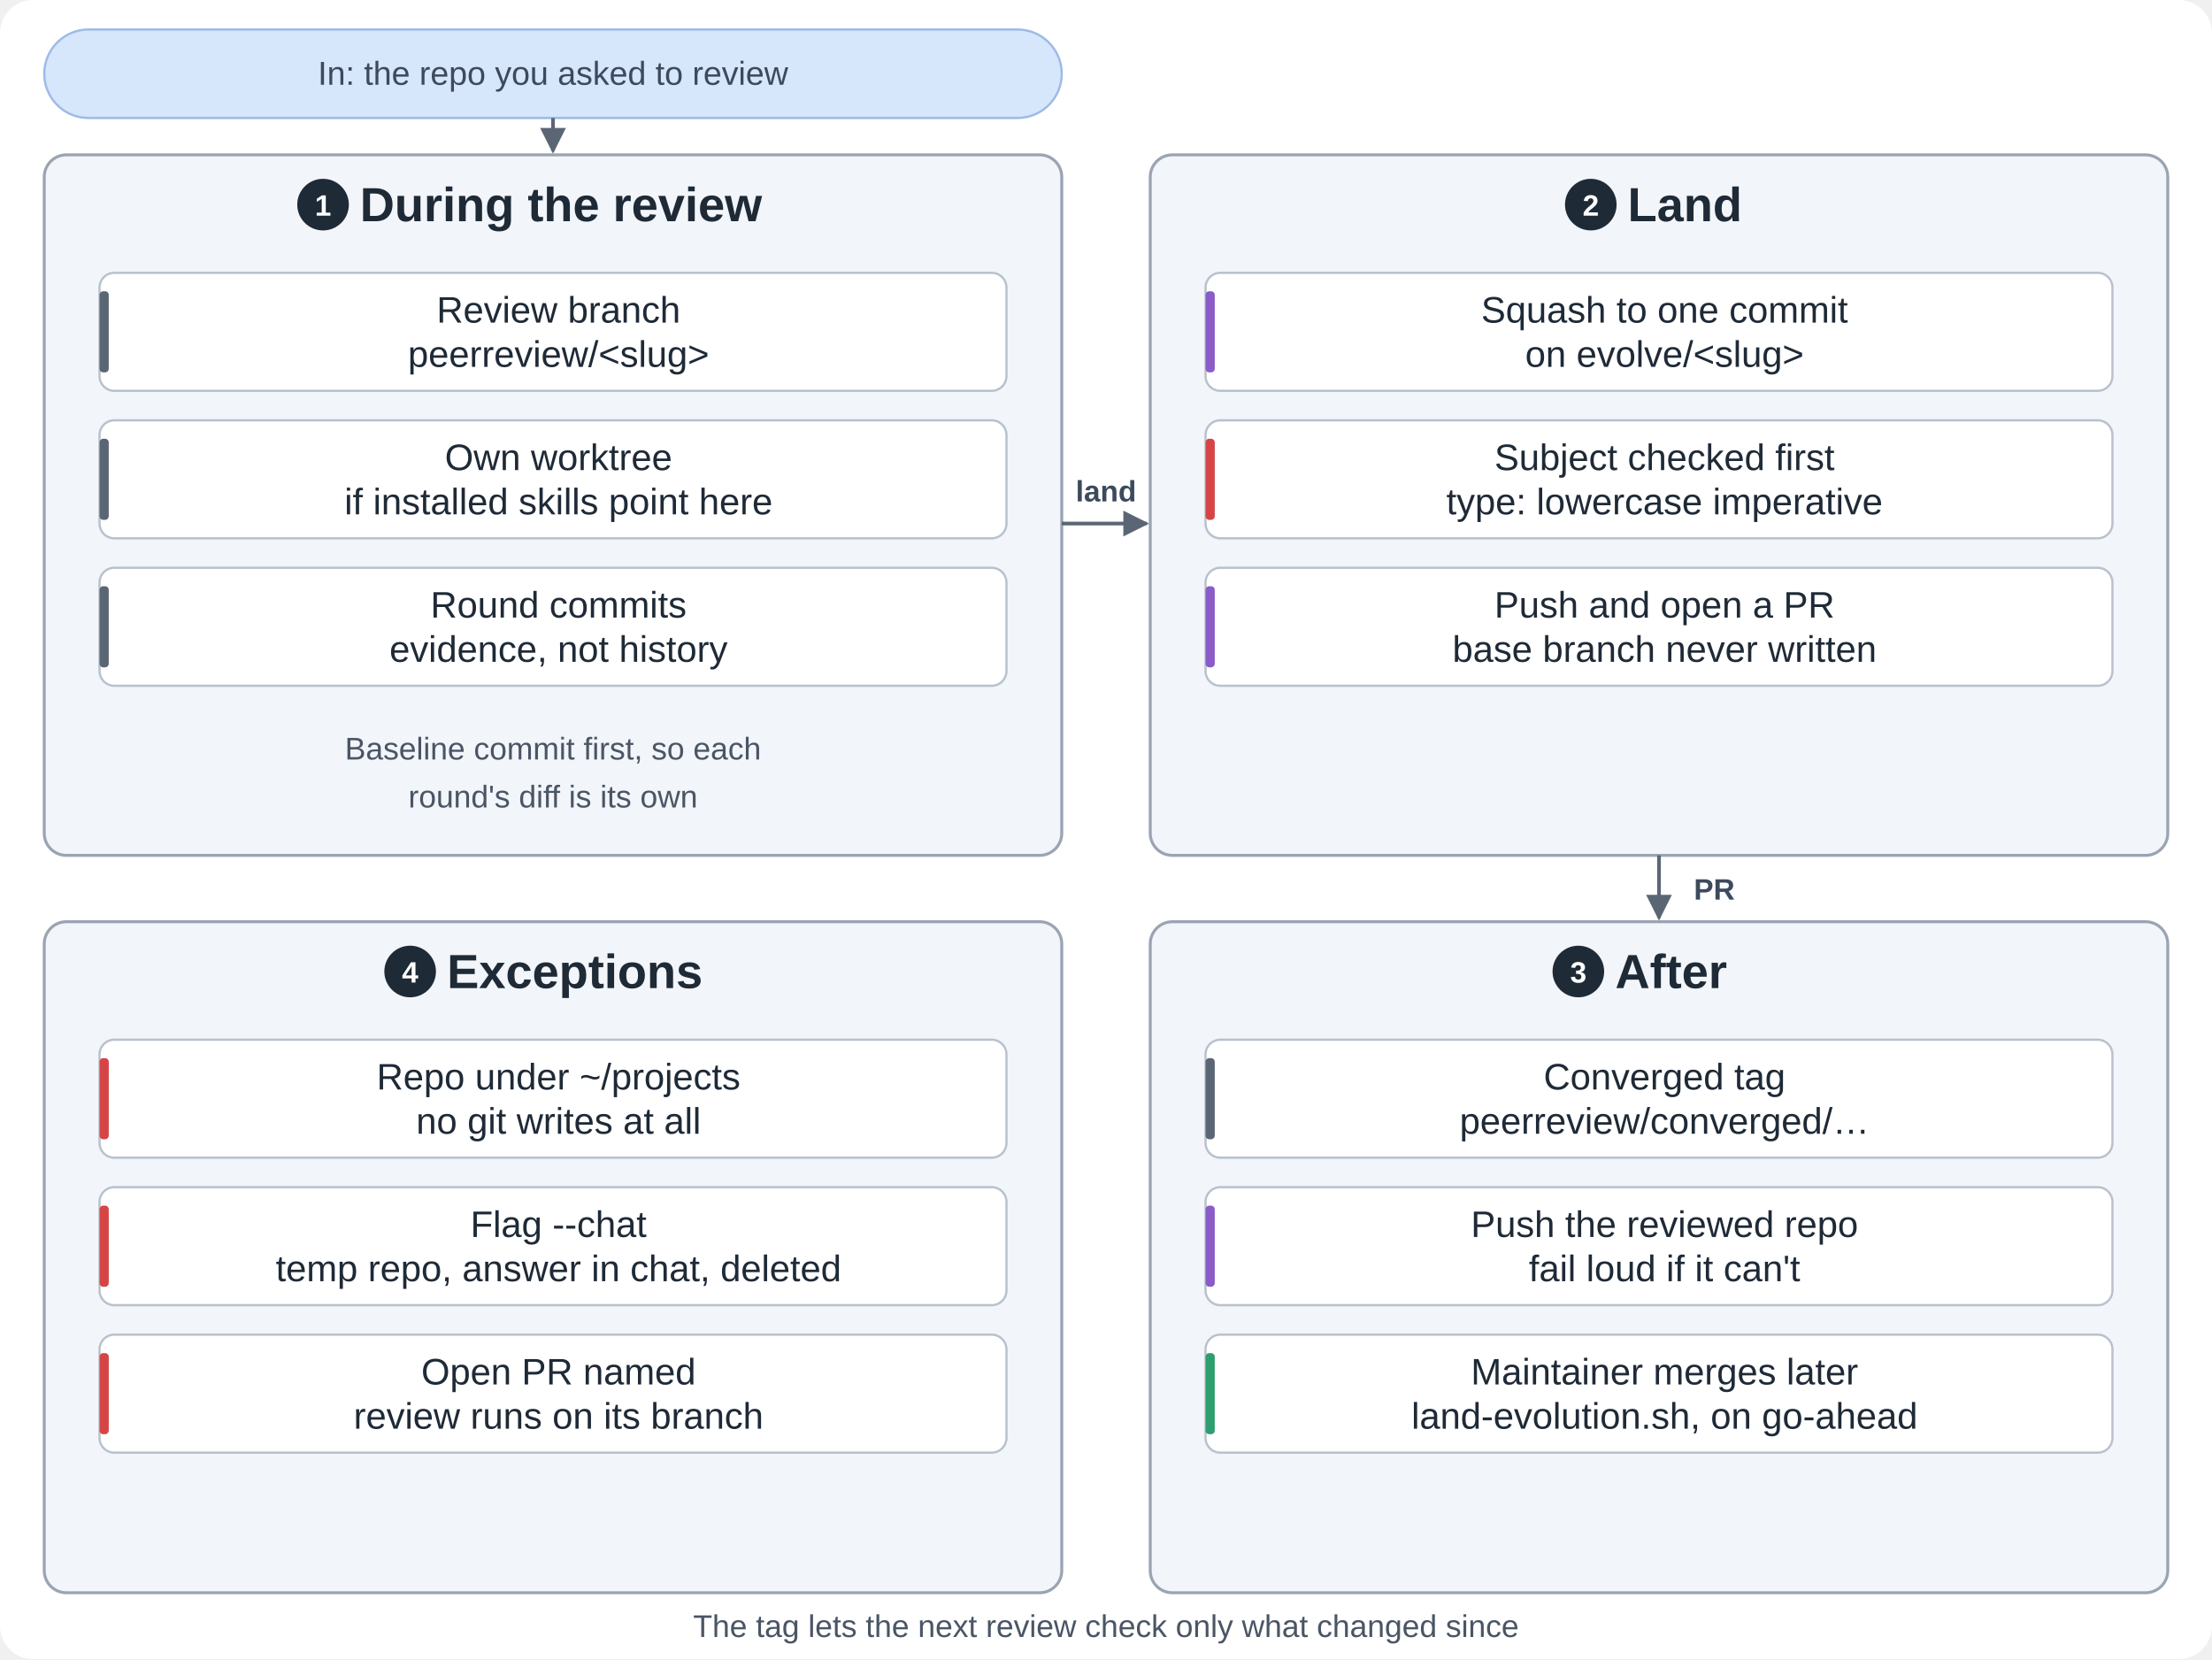
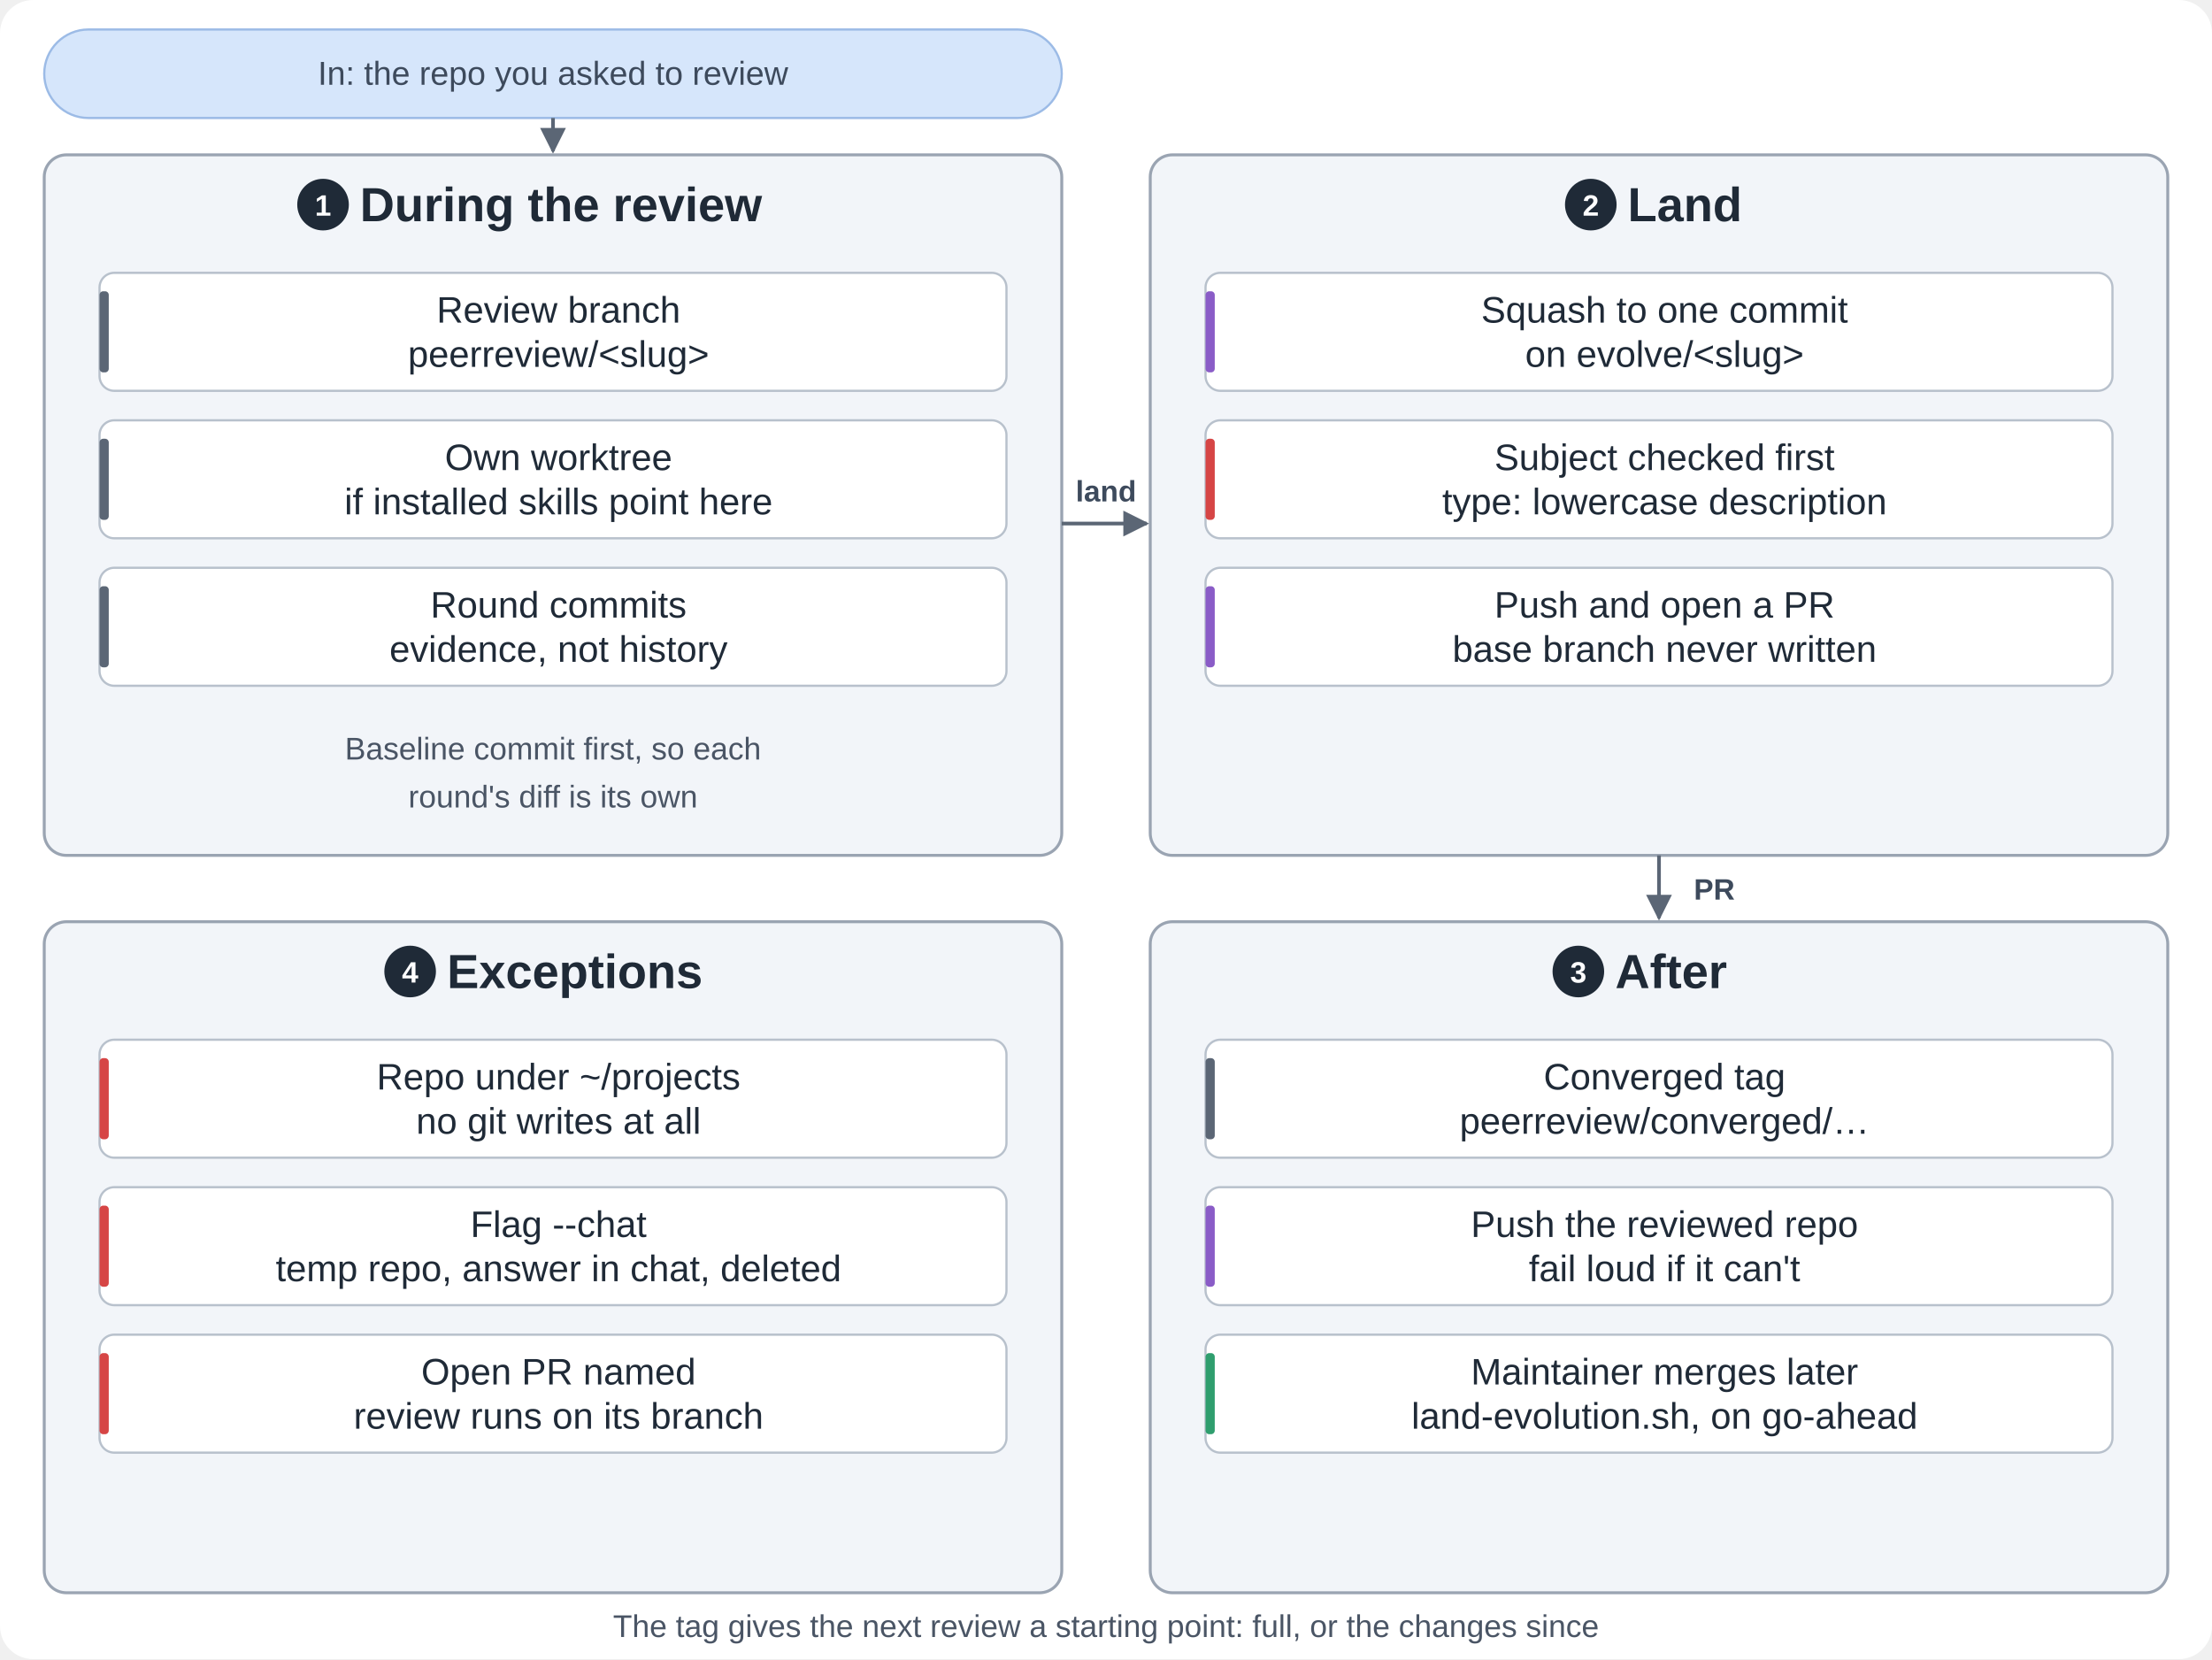
<svg xmlns="http://www.w3.org/2000/svg" viewBox="0 0 1200 900" width="1200" height="900" role="img" aria-labelledby="t d">
  <defs>
    <marker id="arr" viewBox="0 0 10 10" refX="9" refY="5" markerWidth="7" markerHeight="7" orient="auto">
      <path d="M0 0L10 5L0 10z" fill="#5b6675" />
    </marker>
    <marker id="ca" viewBox="0 0 10 10" refX="5" refY="5" markerWidth="6" markerHeight="6" orient="auto">
      <path d="M0 0L10 5L0 10z" fill="#5b6675" />
    </marker>
  </defs>
  <style>
text{font-family:-apple-system,"Helvetica Neue",Arial,"PingFang SC",sans-serif;fill:#1f2a37}
.gt{font-size:26px;font-weight:700}
.st{font-size:20px;font-weight:700}
.ag{font-size:20px}
.q{font-size:18px;fill:#3d4a5c}
.lb{font-size:17px;fill:#4a5565}
.al{font-size:16px;font-weight:600;fill:#3d4a5c;paint-order:stroke;stroke:#ffffff;stroke-width:6px;stroke-linejoin:round}
.grp{fill:#f2f5f9;stroke:#9aa4b2;stroke-width:1.6}
.sub{fill:#e8edf3;stroke:#b8c1cc;stroke-width:1.2}
.agent{fill:#ffffff;stroke:#b8c1cc;stroke-width:1.2}
.human{fill:#d6e6fb;stroke:#9cbbe6;stroke-width:1.2}
.front{fill:#dcf0e0;stroke:#9ccfa8;stroke-width:1.2}
.flow{stroke:#5b6675;stroke-width:2;fill:none;marker-end:url(#arr)}
.back{stroke-dasharray:7 5}
.cyc{stroke:#5b6675;stroke-width:2;fill:none;marker-end:url(#ca)}
.num{fill:#1f2a37}
.numt{font-size:16px;font-weight:700;fill:#ffffff}
</style>
  <rect width="1200" height="900" rx="18" fill="#ffffff" />
  <rect x="24" y="16" width="552" height="48" rx="24.0" class="human" />
  <text x="300.0" y="46.0" class="q" text-anchor="middle">In: the repo you asked to review</text>
  <path d="M300.0 64V82" class="flow" />
  <rect x="24" y="84" width="552" height="380" rx="12" class="grp" />
  <circle cx="175.25" cy="111" r="14" class="num" />
  <text x="175.25" y="117" class="numt" text-anchor="middle">1</text>
  <text x="195.25" y="120" class="gt" text-anchor="start">During the review</text>
  <rect x="54" y="148" width="492" height="64" rx="8" class="agent" />
  <rect x="54" y="158" width="5" height="44" rx="2" fill="#5b6675" />
  <text x="303.0" y="175.0" class="ag" text-anchor="middle">Review branch</text>
  <text x="303.0" y="199.0" class="ag" text-anchor="middle">peerreview/&lt;slug&gt;</text>
  <rect x="54" y="228" width="492" height="64" rx="8" class="agent" />
  <rect x="54" y="238" width="5" height="44" rx="2" fill="#5b6675" />
  <text x="303.0" y="255.0" class="ag" text-anchor="middle">Own worktree</text>
  <text x="303.0" y="279.0" class="ag" text-anchor="middle">if installed skills point here</text>
  <rect x="54" y="308" width="492" height="64" rx="8" class="agent" />
  <rect x="54" y="318" width="5" height="44" rx="2" fill="#5b6675" />
  <text x="303.0" y="335.0" class="ag" text-anchor="middle">Round commits</text>
  <text x="303.0" y="359.0" class="ag" text-anchor="middle">evidence, not history</text>
  <text x="300.0" y="412" class="lb" text-anchor="middle">Baseline commit first, so each</text>
  <text x="300.0" y="438" class="lb" text-anchor="middle">round's diff is its own</text>
  <rect x="624" y="84" width="552" height="380" rx="12" class="grp" />
  <circle cx="863.0" cy="111" r="14" class="num" />
  <text x="863.0" y="117" class="numt" text-anchor="middle">2</text>
  <text x="883.0" y="120" class="gt" text-anchor="start">Land</text>
  <rect x="654" y="148" width="492" height="64" rx="8" class="agent" />
  <rect x="654" y="158" width="5" height="44" rx="2" fill="#8a5cc7" />
  <text x="903.0" y="175.0" class="ag" text-anchor="middle">Squash to one commit</text>
  <text x="903.0" y="199.0" class="ag" text-anchor="middle">on evolve/&lt;slug&gt;</text>
  <rect x="654" y="228" width="492" height="64" rx="8" class="agent" />
  <rect x="654" y="238" width="5" height="44" rx="2" fill="#d64545" />
  <text x="903.0" y="255.0" class="ag" text-anchor="middle">Subject checked first</text>
-   <text x="903.0" y="279.0" class="ag" text-anchor="middle">type: lowercase imperative</text>
+   <text x="903.0" y="279.0" class="ag" text-anchor="middle">type: lowercase description</text>
  <rect x="654" y="308" width="492" height="64" rx="8" class="agent" />
  <rect x="654" y="318" width="5" height="44" rx="2" fill="#8a5cc7" />
  <text x="903.0" y="335.0" class="ag" text-anchor="middle">Push and open a PR</text>
  <text x="903.0" y="359.0" class="ag" text-anchor="middle">base branch never written</text>
  <rect x="624" y="500" width="552" height="364" rx="12" class="grp" />
  <circle cx="856.25" cy="527" r="14" class="num" />
  <text x="856.25" y="533" class="numt" text-anchor="middle">3</text>
  <text x="876.25" y="536" class="gt" text-anchor="start">After</text>
  <rect x="654" y="564" width="492" height="64" rx="8" class="agent" />
  <rect x="654" y="574" width="5" height="44" rx="2" fill="#5b6675" />
  <text x="903.0" y="591.0" class="ag" text-anchor="middle">Converged tag</text>
  <text x="903.0" y="615.0" class="ag" text-anchor="middle">peerreview/converged/…</text>
  <rect x="654" y="644" width="492" height="64" rx="8" class="agent" />
  <rect x="654" y="654" width="5" height="44" rx="2" fill="#8a5cc7" />
  <text x="903.0" y="671.0" class="ag" text-anchor="middle">Push the reviewed repo</text>
  <text x="903.0" y="695.0" class="ag" text-anchor="middle">fail loud if it can't</text>
  <rect x="654" y="724" width="492" height="64" rx="8" class="agent" />
  <rect x="654" y="734" width="5" height="44" rx="2" fill="#2f9e6e" />
  <text x="903.0" y="751.0" class="ag" text-anchor="middle">Maintainer merges later</text>
  <text x="903.0" y="775.0" class="ag" text-anchor="middle">land-evolution.sh, on go-ahead</text>
  <rect x="24" y="500" width="552" height="364" rx="12" class="grp" />
  <circle cx="222.5" cy="527" r="14" class="num" />
  <text x="222.5" y="533" class="numt" text-anchor="middle">4</text>
  <text x="242.5" y="536" class="gt" text-anchor="start">Exceptions</text>
  <rect x="54" y="564" width="492" height="64" rx="8" class="agent" />
  <rect x="54" y="574" width="5" height="44" rx="2" fill="#d64545" />
  <text x="303.0" y="591.0" class="ag" text-anchor="middle">Repo under ~/projects</text>
  <text x="303.0" y="615.0" class="ag" text-anchor="middle">no git writes at all</text>
  <rect x="54" y="644" width="492" height="64" rx="8" class="agent" />
  <rect x="54" y="654" width="5" height="44" rx="2" fill="#d64545" />
  <text x="303.0" y="671.0" class="ag" text-anchor="middle">Flag --chat</text>
  <text x="303.0" y="695.0" class="ag" text-anchor="middle">temp repo, answer in chat, deleted</text>
  <rect x="54" y="724" width="492" height="64" rx="8" class="agent" />
  <rect x="54" y="734" width="5" height="44" rx="2" fill="#d64545" />
  <text x="303.0" y="751.0" class="ag" text-anchor="middle">Open PR named</text>
  <text x="303.0" y="775.0" class="ag" text-anchor="middle">review runs on its branch</text>
  <path d="M576 284H622" class="flow" />
  <text x="600" y="272" class="al" text-anchor="middle">land</text>
  <path d="M900.0 464V498" class="flow" />
  <text x="930.0" y="488" class="al" text-anchor="middle">PR</text>
-   <text x="600" y="888" class="lb" text-anchor="middle">The tag lets the next review check only what changed since</text>
+   <text x="600" y="888" class="lb" text-anchor="middle">The tag gives the next review a starting point: full, or the changes since</text>
</svg>
